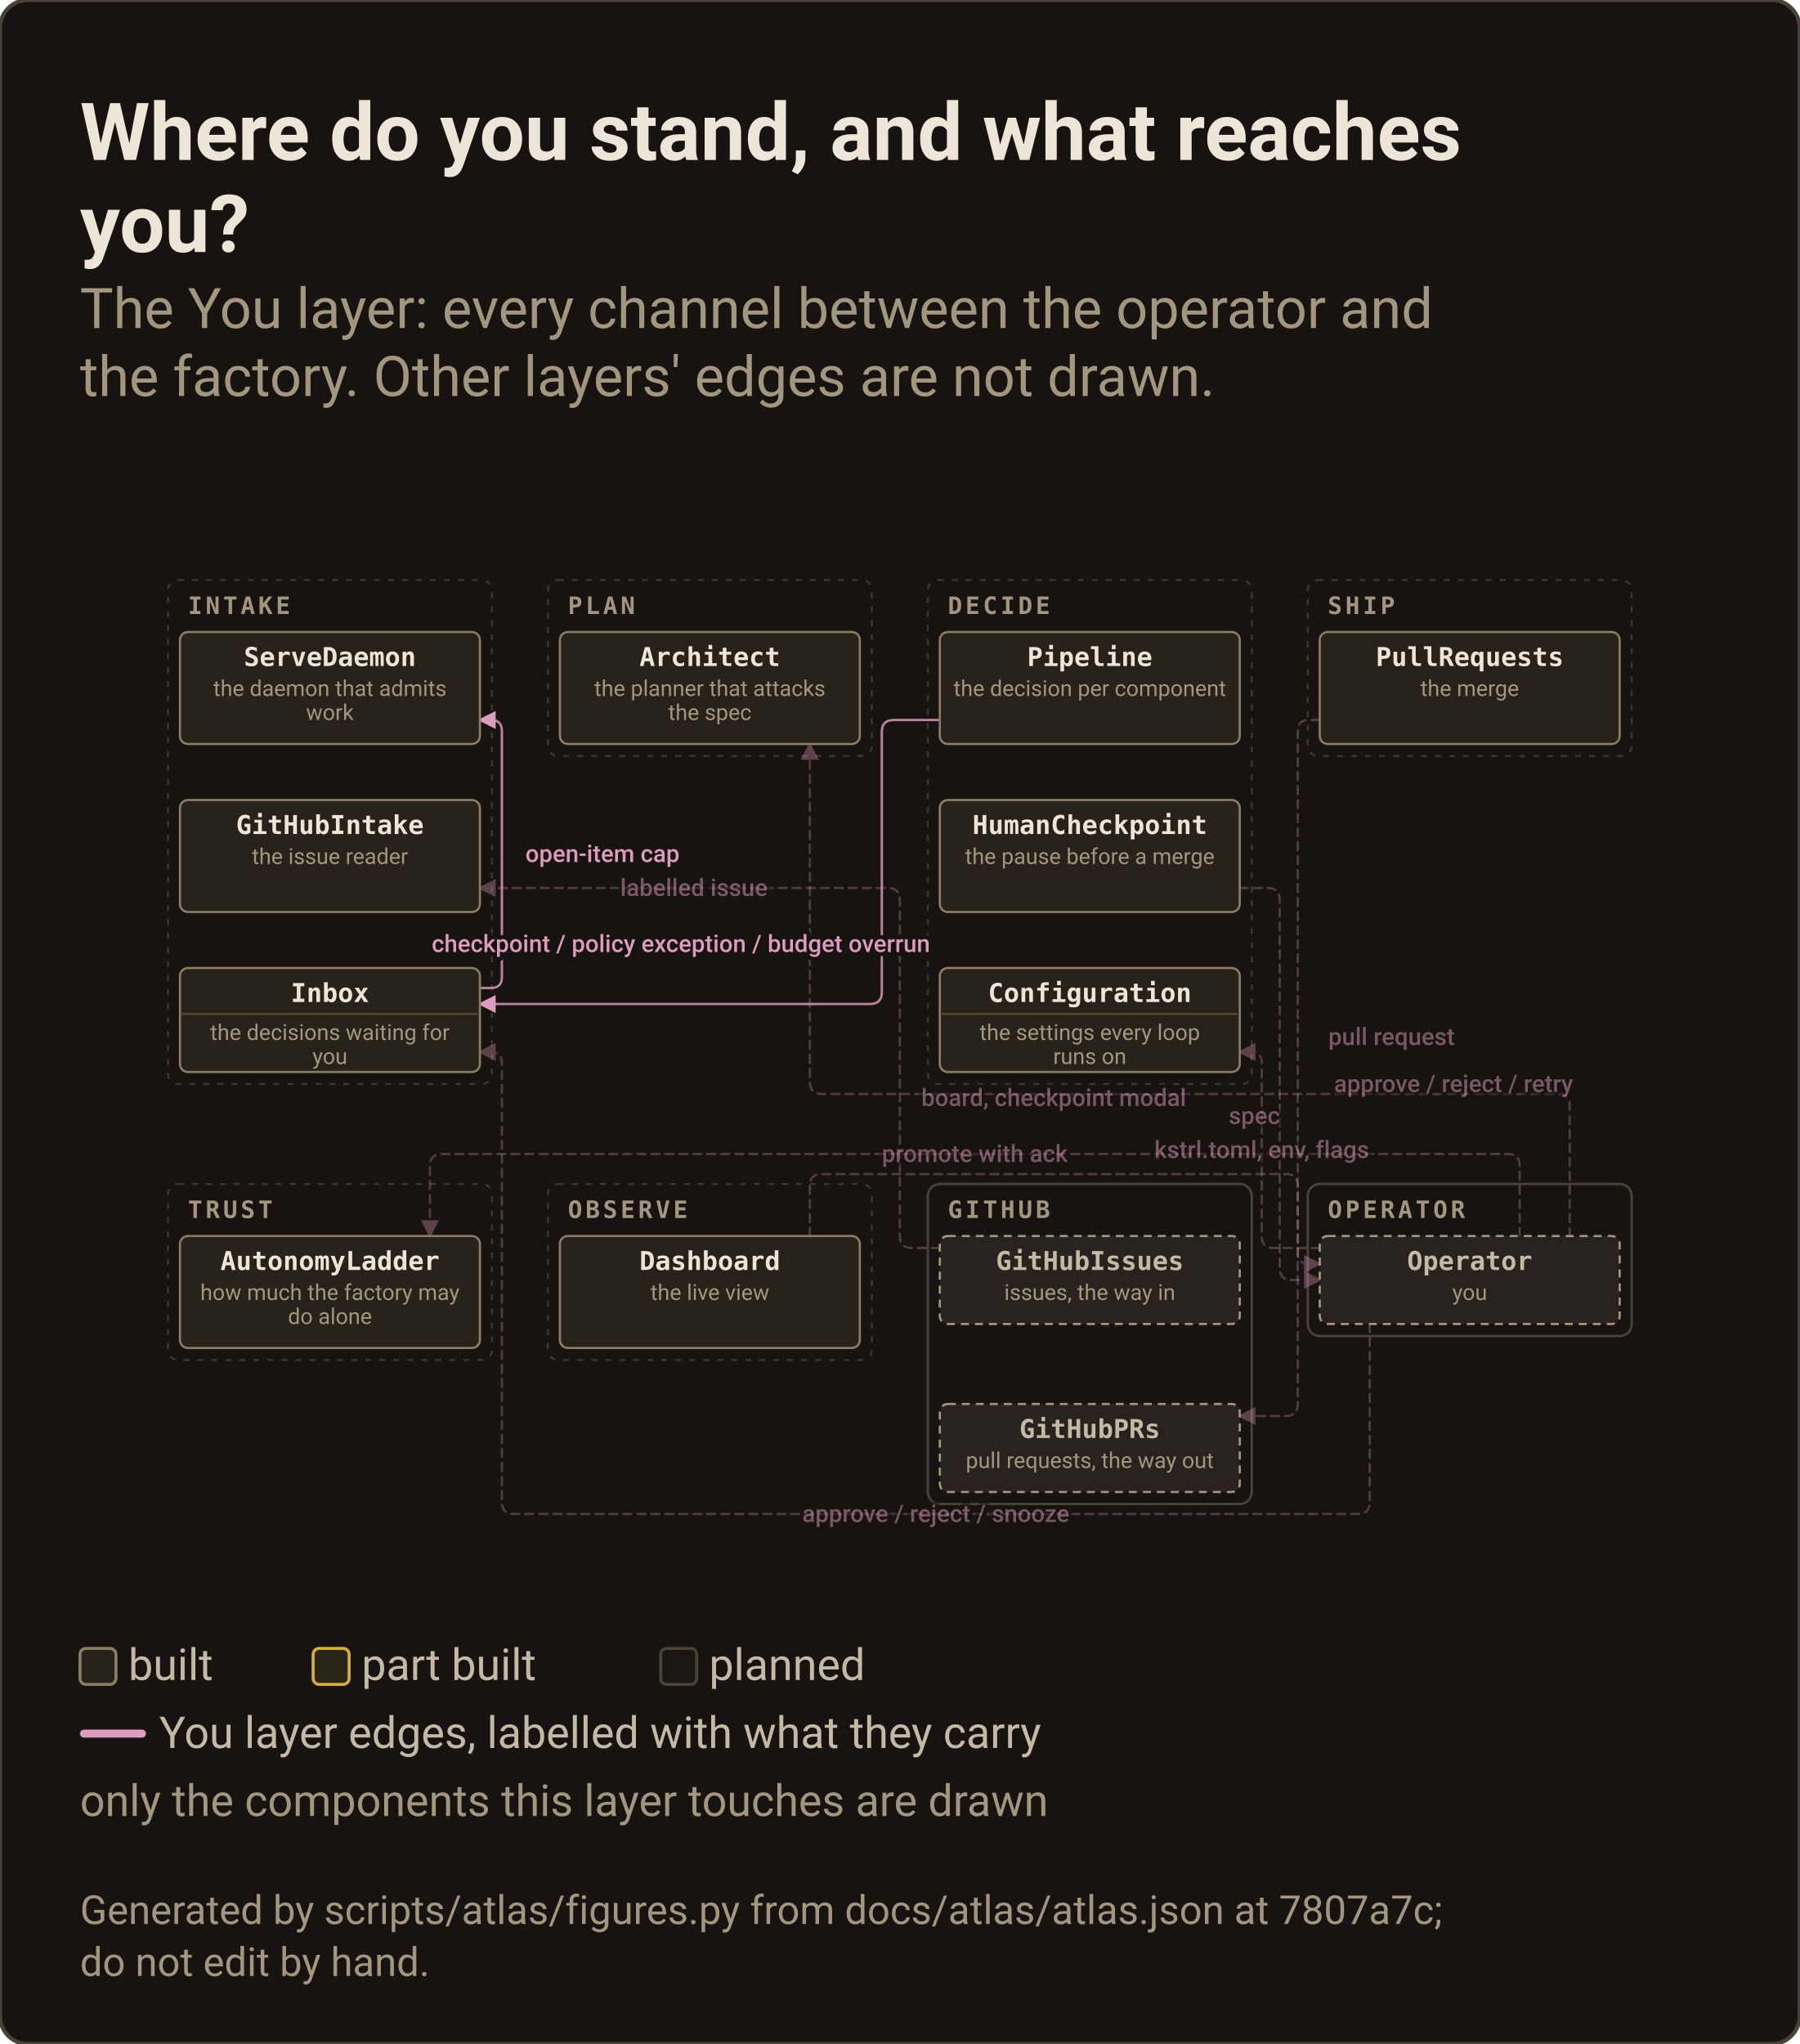
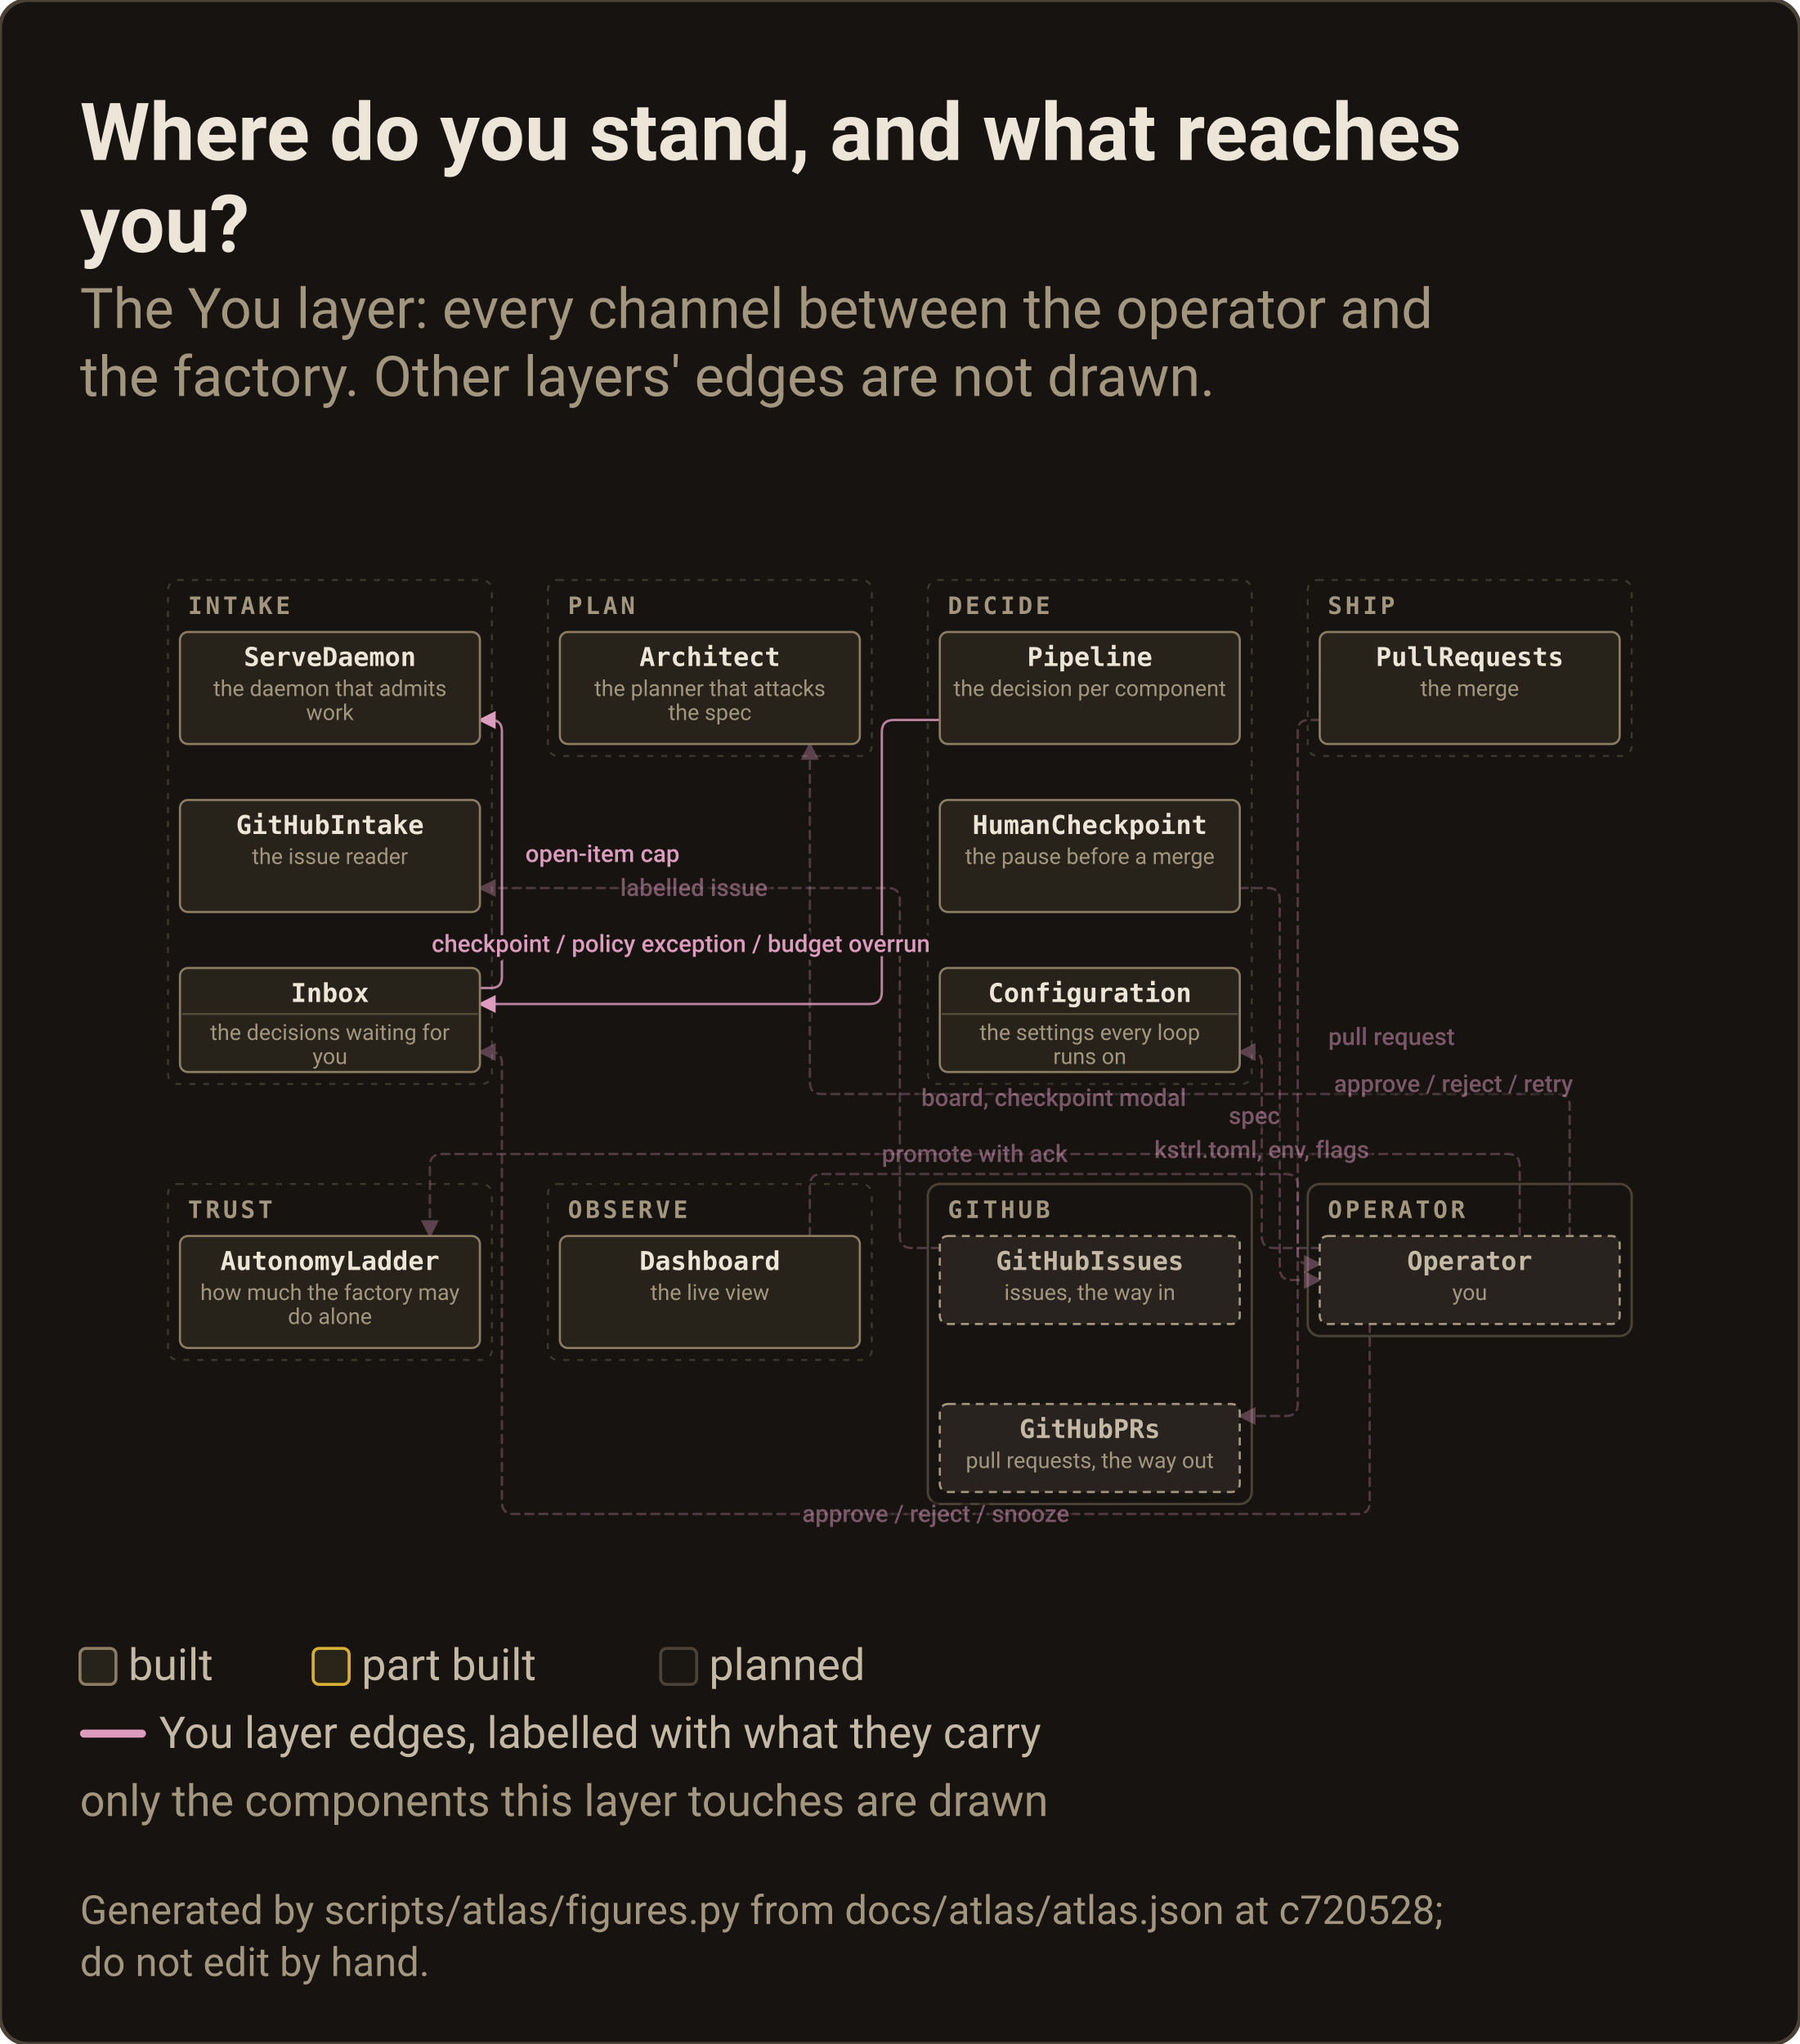
<svg xmlns="http://www.w3.org/2000/svg" width="900" height="1022" viewBox="0 0 900 1022" role="img" aria-label="You layer of the kstrl system map">
  <rect x="0" y="0" width="900" height="1022" rx="14" fill="#161310" stroke="#4A4237" stroke-width="2" />
  <text x="40.0" y="80.0" class="c0">Where do you stand, and what reaches</text>
  <text x="40.0" y="126.0" class="c0">you?</text>
  <text x="40.0" y="164.0" class="c1">The You layer: every channel between the operator and</text>
  <text x="40.0" y="198.0" class="c1">the factory. Other layers' edges are not drawn.</text>
  <svg id="map" x="76.0" y="216.0" width="748" height="586" viewBox="0 0 748 586" overflow="visible">
    <defs>
      <marker id="map-m-work" viewBox="0 0 8 8" refX="7" refY="4" markerUnits="userSpaceOnUse" markerWidth="9" markerHeight="9" orient="auto-start-reverse">
        <path d="M0,0 L8,4 L0,8 z" fill="#D9CDB2" />
      </marker>
      <marker id="map-m-measure" viewBox="0 0 8 8" refX="7" refY="4" markerUnits="userSpaceOnUse" markerWidth="9" markerHeight="9" orient="auto-start-reverse">
        <path d="M0,0 L8,4 L0,8 z" fill="#82A7BA" />
      </marker>
      <marker id="map-m-feedback" viewBox="0 0 8 8" refX="7" refY="4" markerUnits="userSpaceOnUse" markerWidth="9" markerHeight="9" orient="auto-start-reverse">
        <path d="M0,0 L8,4 L0,8 z" fill="#E39A86" />
      </marker>
      <marker id="map-m-operator" viewBox="0 0 8 8" refX="7" refY="4" markerUnits="userSpaceOnUse" markerWidth="9" markerHeight="9" orient="auto-start-reverse">
        <path d="M0,0 L8,4 L0,8 z" fill="#DD9BBD" />
      </marker>
      <marker id="map-m-trust" viewBox="0 0 8 8" refX="7" refY="4" markerUnits="userSpaceOnUse" markerWidth="9" markerHeight="9" orient="auto-start-reverse">
        <path d="M0,0 L8,4 L0,8 z" fill="#B48EC9" />
      </marker>
      <marker id="map-m-learn" viewBox="0 0 8 8" refX="7" refY="4" markerUnits="userSpaceOnUse" markerWidth="9" markerHeight="9" orient="auto-start-reverse">
        <path d="M0,0 L8,4 L0,8 z" fill="#86C9A9" />
      </marker>
      <marker id="map-m-record" viewBox="0 0 8 8" refX="7" refY="4" markerUnits="userSpaceOnUse" markerWidth="9" markerHeight="9" orient="auto-start-reverse">
        <path d="M0,0 L8,4 L0,8 z" fill="#B7C27C" />
      </marker>
      <marker id="map-m-change" viewBox="0 0 8 8" refX="7" refY="4" markerUnits="userSpaceOnUse" markerWidth="9" markerHeight="9" orient="auto-start-reverse">
        <path d="M0,0 L8,4 L0,8 z" fill="#E26D5A" />
      </marker>
      <marker id="map-m-reach" viewBox="0 0 8 8" refX="7" refY="4" markerUnits="userSpaceOnUse" markerWidth="9" markerHeight="9" orient="auto-start-reverse">
        <path d="M0,0 L8,4 L0,8 z" fill="#E5A84F" />
      </marker>
    </defs>
    <style>#map .node.quiet{opacity:.42}#map .node.planned{opacity:.5}#map .node.planned.quiet{opacity:.3}#map .node.meas .node__box{stroke:#82A7BA;stroke-width:2.2}#map .node.acts .node__box{stroke:#E5A84F;stroke-width:2.4}#map .node__ring{display:none;fill:none;stroke:#82A7BA;stroke-width:1.6}#map .node.meas .node__ring{display:inline}#map .flow.planned{opacity:.35}#map .flowlbl.planned{opacity:.5}#map .flow.off,#map .flowlbl.off{display:none}#map .flow.hot{opacity:1;stroke-opacity:1;stroke-width:2.6}#map .flowlbl.hot{opacity:1}</style>
    <rect x="8.0" y="74.0" width="162.0" height="252.0" rx="5" fill="none" stroke="#A2967F" stroke-opacity=".28" stroke-width="1" stroke-dasharray="3 4" />
    <text x="18.0" y="91.0" class="t1">INTAKE</text>
    <rect x="198.0" y="74.0" width="162.0" height="88.0" rx="5" fill="none" stroke="#A2967F" stroke-opacity=".28" stroke-width="1" stroke-dasharray="3 4" />
    <text x="208.0" y="91.0" class="t1">PLAN</text>
    <rect x="388.0" y="74.0" width="162.0" height="252.0" rx="5" fill="none" stroke="#A2967F" stroke-opacity=".28" stroke-width="1" stroke-dasharray="3 4" />
    <text x="398.0" y="91.0" class="t1">DECIDE</text>
    <rect x="578.0" y="74.0" width="162.0" height="88.0" rx="5" fill="none" stroke="#A2967F" stroke-opacity=".28" stroke-width="1" stroke-dasharray="3 4" />
    <text x="588.0" y="91.0" class="t1">SHIP</text>
    <rect x="8.0" y="376.0" width="162.0" height="88.0" rx="5" fill="none" stroke="#A2967F" stroke-opacity=".28" stroke-width="1" stroke-dasharray="3 4" />
    <text x="18.0" y="393.0" class="t1">TRUST</text>
    <rect x="198.0" y="376.0" width="162.0" height="88.0" rx="5" fill="none" stroke="#A2967F" stroke-opacity=".28" stroke-width="1" stroke-dasharray="3 4" />
    <text x="208.0" y="393.0" class="t1">OBSERVE</text>
    <rect x="388.0" y="376.0" width="162.0" height="160.0" rx="6" fill="none" stroke="#4A4237" stroke-width="1.2" />
    <text x="398.0" y="393.0" class="t1">GITHUB</text>
    <rect x="578.0" y="376.0" width="162.0" height="76.0" rx="6" fill="none" stroke="#4A4237" stroke-width="1.2" />
    <text x="588.0" y="393.0" class="t1">OPERATOR</text>
    <g data-layer="flow">
      <path id="map-f0" class="flow intake planned" data-edge="0" data-from="GitHubIssues" data-to="GitHubIntake" data-art="labelled issue" data-kind="intake" data-layer="operator" d="M 394.0 408.0 L 380.0 408.0 Q 374.0 408.0 374.0 402.0 L 374.0 234.0 Q 374.0 228.0 368.0 228.0 L 164.0 228.0" fill="none" stroke="#DD9BBD" stroke-opacity="0.82" stroke-width="1.2" stroke-dasharray="4 3" stroke-linecap="round" marker-end="url(#map-m-operator)" />
      <path id="map-f4" class="flow intake" data-edge="4" data-from="Inbox" data-to="ServeDaemon" data-art="open-item cap" data-kind="intake" data-layer="operator" d="M 164.0 278.0 L 169.5 278.0 Q 175.0 278.0 175.0 272.5 L 175.0 149.5 Q 175.0 144.0 169.5 144.0 L 164.0 144.0" fill="none" stroke="#DD9BBD" stroke-opacity="0.82" stroke-width="1.2" stroke-linecap="round" marker-end="url(#map-m-operator)" />
      <path id="map-f6" class="flow plan planned" data-edge="6" data-from="Operator" data-to="Architect" data-art="spec" data-kind="plan" data-layer="operator" d="M 709.0 402.0 L 709.0 337.0 Q 709.0 331.0 703.0 331.0 L 335.0 331.0 Q 329.0 331.0 329.0 325.0 L 329.0 156.0" fill="none" stroke="#DD9BBD" stroke-opacity="0.82" stroke-width="1.2" stroke-dasharray="4 3" stroke-linecap="round" marker-end="url(#map-m-operator)" />
      <path id="map-f40" class="flow ship planned" data-edge="40" data-from="PullRequests" data-to="GitHubPRs" data-art="pull request" data-kind="ship" data-layer="operator" d="M 584.0 144.0 L 578.5 144.0 Q 573.0 144.0 573.0 149.5 L 573.0 486.0 Q 573.0 492.0 567.0 492.0 L 544.0 492.0" fill="none" stroke="#DD9BBD" stroke-opacity="0.82" stroke-width="1.2" stroke-dasharray="4 3" stroke-linecap="round" marker-end="url(#map-m-operator)" />
      <path id="map-f43" class="flow trust" data-edge="43" data-from="Pipeline" data-to="Inbox" data-art="checkpoint / policy exception / budget overrun" data-kind="trust" data-layer="operator" d="M 394.0 144.0 L 371.0 144.0 Q 365.0 144.0 365.0 150.0 L 365.0 280.0 Q 365.0 286.0 359.0 286.0 L 164.0 286.0" fill="none" stroke="#DD9BBD" stroke-opacity="0.82" stroke-width="1.2" stroke-linecap="round" marker-end="url(#map-m-operator)" />
      <path id="map-f45" class="flow trust planned" data-edge="45" data-from="HumanCheckpoint" data-to="Operator" data-art="approve / reject / retry" data-kind="trust" data-layer="operator" d="M 544.0 228.0 L 558.0 228.0 Q 564.0 228.0 564.0 234.0 L 564.0 418.0 Q 564.0 424.0 570.0 424.0 L 584.0 424.0" fill="none" stroke="#DD9BBD" stroke-opacity="0.82" stroke-width="1.2" stroke-dasharray="4 3" stroke-linecap="round" marker-end="url(#map-m-operator)" />
      <path id="map-f47" class="flow decide planned" data-edge="47" data-from="Operator" data-to="Configuration" data-art="kstrl.toml, env, flags" data-kind="decide" data-layer="operator" d="M 584.0 408.0 L 561.0 408.0 Q 555.0 408.0 555.0 402.0 L 555.0 315.5 Q 555.0 310.0 549.5 310.0 L 544.0 310.0" fill="none" stroke="#DD9BBD" stroke-opacity="0.82" stroke-width="1.2" stroke-dasharray="4 3" stroke-linecap="round" marker-end="url(#map-m-operator)" />
      <path id="map-f65" class="flow observe planned" data-edge="65" data-from="Dashboard" data-to="Operator" data-art="board, checkpoint modal" data-kind="observe" data-layer="operator" d="M 329.0 402.0 L 329.0 377.0 Q 329.0 371.0 335.0 371.0 L 567.0 371.0 Q 573.0 371.0 573.0 377.0 L 573.0 410.5 Q 573.0 416.0 578.5 416.0 L 584.0 416.0" fill="none" stroke="#DD9BBD" stroke-opacity="0.82" stroke-width="1.2" stroke-dasharray="4 3" stroke-linecap="round" marker-end="url(#map-m-operator)" />
      <path id="map-f66" class="flow trust planned" data-edge="66" data-from="Operator" data-to="Inbox" data-art="approve / reject / snooze" data-kind="trust" data-layer="operator" d="M 609.0 446.0 L 609.0 535.0 Q 609.0 541.0 603.0 541.0 L 181.0 541.0 Q 175.0 541.0 175.0 535.0 L 175.0 315.5 Q 175.0 310.0 169.5 310.0 L 164.0 310.0" fill="none" stroke="#DD9BBD" stroke-opacity="0.82" stroke-width="1.2" stroke-dasharray="4 3" stroke-linecap="round" marker-end="url(#map-m-operator)" />
      <path id="map-f67" class="flow trust planned" data-edge="67" data-from="Operator" data-to="AutonomyLadder" data-art="promote with ack" data-kind="trust" data-layer="operator" d="M 684.0 402.0 L 684.0 367.0 Q 684.0 361.0 678.0 361.0 L 145.0 361.0 Q 139.0 361.0 139.0 367.0 L 139.0 402.0" fill="none" stroke="#DD9BBD" stroke-opacity="0.82" stroke-width="1.2" stroke-dasharray="4 3" stroke-linecap="round" marker-end="url(#map-m-operator)" />
    </g>
    <g class="node built" data-id="ServeDaemon" data-kind="component" data-state="built" data-region="intake" role="button" tabindex="0" aria-label="ServeDaemon, the daemon that admits work, built">
      <rect class="node__box" x="14.0" y="100.0" width="150.0" height="56.0" rx="4.0" fill="#27221A" stroke="#8A7D63" stroke-width="1.1" />
      <rect class="node__ring" x="17.0" y="103.0" width="144.0" height="50.0" rx="3.0" />
      <text x="89.0" y="117.0" class="t2">ServeDaemon</text>
      <g data-layer="job">
        <text x="89.0" y="132.0" class="t3">the daemon that admits</text>
        <text x="89.0" y="144.0" class="t3">work</text>
      </g>
    </g>
    <g class="node built" data-id="GitHubIntake" data-kind="component" data-state="built" data-region="intake" role="button" tabindex="0" aria-label="GitHubIntake, the issue reader, built">
      <rect class="node__box" x="14.0" y="184.0" width="150.0" height="56.0" rx="4.0" fill="#27221A" stroke="#8A7D63" stroke-width="1.1" />
      <rect class="node__ring" x="17.0" y="187.0" width="144.0" height="50.0" rx="3.0" />
      <text x="89.0" y="201.0" class="t2">GitHubIntake</text>
      <g data-layer="job">
        <text x="89.0" y="216.0" class="t3">the issue reader</text>
      </g>
    </g>
    <g class="node built" data-id="Inbox" data-kind="store" data-state="built" data-region="intake" role="button" tabindex="0" aria-label="Inbox, the decisions waiting for you, built">
      <rect class="node__box" x="14.0" y="268.0" width="150.0" height="52.0" rx="4.0" fill="#27221A" stroke="#8A7D63" stroke-width="1.1" />
      <rect class="node__ring" x="17.0" y="271.0" width="144.0" height="46.0" rx="3.0" />
      <text x="89.0" y="285.0" class="t2">Inbox</text>
      <line x1="15.0" y1="291.0" x2="163.0" y2="291.0" stroke="#8A7D63" stroke-opacity=".45" stroke-width="1" />
      <g data-layer="job">
        <text x="89.0" y="304.0" class="t3">the decisions waiting for</text>
        <text x="89.0" y="316.0" class="t3">you</text>
      </g>
    </g>
    <g class="node built" data-id="Architect" data-kind="component" data-state="built" data-region="plan" role="button" tabindex="0" aria-label="Architect, the planner that attacks the spec, built">
      <rect class="node__box" x="204.0" y="100.0" width="150.0" height="56.0" rx="4.0" fill="#27221A" stroke="#8A7D63" stroke-width="1.1" />
      <rect class="node__ring" x="207.0" y="103.0" width="144.0" height="50.0" rx="3.0" />
      <text x="279.0" y="117.0" class="t2">Architect</text>
      <g data-layer="job">
        <text x="279.0" y="132.0" class="t3">the planner that attacks</text>
        <text x="279.0" y="144.0" class="t3">the spec</text>
      </g>
    </g>
    <g class="node built" data-id="Pipeline" data-kind="component" data-state="built" data-region="decide" role="button" tabindex="0" aria-label="Pipeline, the decision per component, built">
      <rect class="node__box" x="394.0" y="100.0" width="150.0" height="56.0" rx="4.0" fill="#27221A" stroke="#8A7D63" stroke-width="1.1" />
      <rect class="node__ring" x="397.0" y="103.0" width="144.0" height="50.0" rx="3.0" />
      <text x="469.0" y="117.0" class="t2">Pipeline</text>
      <g data-layer="job">
        <text x="469.0" y="132.0" class="t3">the decision per component</text>
      </g>
    </g>
    <g class="node built" data-id="HumanCheckpoint" data-kind="component" data-state="built" data-region="decide" role="button" tabindex="0" aria-label="HumanCheckpoint, the pause before a merge, built">
      <rect class="node__box" x="394.0" y="184.0" width="150.0" height="56.0" rx="4.0" fill="#27221A" stroke="#8A7D63" stroke-width="1.1" />
      <rect class="node__ring" x="397.0" y="187.0" width="144.0" height="50.0" rx="3.0" />
      <text x="469.0" y="201.0" class="t2">HumanCheckpoint</text>
      <g data-layer="job">
        <text x="469.0" y="216.0" class="t3">the pause before a merge</text>
      </g>
    </g>
    <g class="node built" data-id="Configuration" data-kind="store" data-state="built" data-region="decide" role="button" tabindex="0" aria-label="Configuration, the settings every loop runs on, built">
      <rect class="node__box" x="394.0" y="268.0" width="150.0" height="52.0" rx="4.0" fill="#27221A" stroke="#8A7D63" stroke-width="1.1" />
      <rect class="node__ring" x="397.0" y="271.0" width="144.0" height="46.0" rx="3.0" />
      <text x="469.0" y="285.0" class="t2">Configuration</text>
      <line x1="395.0" y1="291.0" x2="543.0" y2="291.0" stroke="#8A7D63" stroke-opacity=".45" stroke-width="1" />
      <g data-layer="job">
        <text x="469.0" y="304.0" class="t3">the settings every loop</text>
        <text x="469.0" y="316.0" class="t3">runs on</text>
      </g>
    </g>
    <g class="node built" data-id="PullRequests" data-kind="component" data-state="built" data-region="ship" role="button" tabindex="0" aria-label="PullRequests, the merge, built">
      <rect class="node__box" x="584.0" y="100.0" width="150.0" height="56.0" rx="4.0" fill="#27221A" stroke="#8A7D63" stroke-width="1.1" />
      <rect class="node__ring" x="587.0" y="103.0" width="144.0" height="50.0" rx="3.0" />
      <text x="659.0" y="117.0" class="t2">PullRequests</text>
      <g data-layer="job">
        <text x="659.0" y="132.0" class="t3">the merge</text>
      </g>
    </g>
    <g class="node built" data-id="AutonomyLadder" data-kind="component" data-state="built" data-region="trust" role="button" tabindex="0" aria-label="AutonomyLadder, how much the factory may do alone, built">
      <rect class="node__box" x="14.0" y="402.0" width="150.0" height="56.0" rx="4.0" fill="#27221A" stroke="#8A7D63" stroke-width="1.1" />
      <rect class="node__ring" x="17.0" y="405.0" width="144.0" height="50.0" rx="3.0" />
      <text x="89.0" y="419.0" class="t2">AutonomyLadder</text>
      <g data-layer="job">
        <text x="89.0" y="434.0" class="t3">how much the factory may</text>
        <text x="89.0" y="446.0" class="t3">do alone</text>
      </g>
    </g>
    <g class="node built" data-id="Dashboard" data-kind="component" data-state="built" data-region="observe" role="button" tabindex="0" aria-label="Dashboard, the live view, built">
      <rect class="node__box" x="204.0" y="402.0" width="150.0" height="56.0" rx="4.0" fill="#27221A" stroke="#8A7D63" stroke-width="1.1" />
      <rect class="node__ring" x="207.0" y="405.0" width="144.0" height="50.0" rx="3.0" />
      <text x="279.0" y="419.0" class="t2">Dashboard</text>
      <g data-layer="job">
        <text x="279.0" y="434.0" class="t3">the live view</text>
      </g>
    </g>
    <g class="node actor" data-id="Operator" data-kind="actor" data-state="planned" data-region="operator" role="button" tabindex="0" aria-label="Operator, you, outside">
      <rect class="node__box" x="584.0" y="402.0" width="150.0" height="44.0" rx="4.0" fill="#28231E" stroke="#A2967F" stroke-width="1.1" stroke-dasharray="4 3" />
      <rect class="node__ring" x="587.0" y="405.0" width="144.0" height="38.0" rx="3.0" />
      <text x="659.0" y="419.0" class="t4">Operator</text>
      <g data-layer="job">
        <text x="659.0" y="434.0" class="t3">you</text>
      </g>
    </g>
    <g class="node actor" data-id="GitHubIssues" data-kind="actor" data-state="planned" data-region="github" role="button" tabindex="0" aria-label="GitHubIssues, issues, the way in, outside">
      <rect class="node__box" x="394.0" y="402.0" width="150.0" height="44.0" rx="4.0" fill="#28231E" stroke="#A2967F" stroke-width="1.1" stroke-dasharray="4 3" />
      <rect class="node__ring" x="397.0" y="405.0" width="144.0" height="38.0" rx="3.0" />
      <text x="469.0" y="419.0" class="t4">GitHubIssues</text>
      <g data-layer="job">
        <text x="469.0" y="434.0" class="t3">issues, the way in</text>
      </g>
    </g>
    <g class="node actor" data-id="GitHubPRs" data-kind="actor" data-state="planned" data-region="github" role="button" tabindex="0" aria-label="GitHubPRs, pull requests, the way out, outside">
      <rect class="node__box" x="394.0" y="486.0" width="150.0" height="44.0" rx="4.0" fill="#28231E" stroke="#A2967F" stroke-width="1.1" stroke-dasharray="4 3" />
      <rect class="node__ring" x="397.0" y="489.0" width="144.0" height="38.0" rx="3.0" />
      <text x="469.0" y="503.0" class="t4">GitHubPRs</text>
      <g data-layer="job">
        <text x="469.0" y="518.0" class="t3">pull requests, the way out</text>
      </g>
    </g>
    <g data-layer="flow">
      <g class="flowlbl intake planned" data-edge="0" data-from="GitHubIssues" data-to="GitHubIntake" data-layer="operator">
        <text x="271.0" y="232.0" class="t0">labelled issue</text>
      </g>
      <g class="flowlbl intake" data-edge="4" data-from="Inbox" data-to="ServeDaemon" data-layer="operator">
        <text x="225.3" y="215.0" class="t0">open-item cap</text>
      </g>
      <g class="flowlbl plan planned" data-edge="6" data-from="Operator" data-to="Architect" data-layer="operator">
        <text x="551.3" y="346.0" class="t0">spec</text>
      </g>
      <g class="flowlbl ship planned" data-edge="40" data-from="PullRequests" data-to="GitHubPRs" data-layer="operator">
        <text x="619.9" y="306.5" class="t0">pull request</text>
      </g>
      <g class="flowlbl trust" data-edge="43" data-from="Pipeline" data-to="Inbox" data-layer="operator">
        <text x="264.5" y="260.0" class="t0">checkpoint / policy exception / budget overrun</text>
      </g>
      <g class="flowlbl trust planned" data-edge="45" data-from="HumanCheckpoint" data-to="Operator" data-layer="operator">
        <text x="650.9" y="330.0" class="t0">approve / reject / retry</text>
      </g>
      <g class="flowlbl decide planned" data-edge="47" data-from="Operator" data-to="Configuration" data-layer="operator">
        <text x="555.0" y="363.0" class="t0">kstrl.toml, env, flags</text>
      </g>
      <g class="flowlbl observe planned" data-edge="65" data-from="Dashboard" data-to="Operator" data-layer="operator">
        <text x="451.0" y="337.0" class="t0">board, checkpoint modal</text>
      </g>
      <g class="flowlbl trust planned" data-edge="66" data-from="Operator" data-to="Inbox" data-layer="operator">
        <text x="392.0" y="545.0" class="t0">approve / reject / snooze</text>
      </g>
      <g class="flowlbl trust planned" data-edge="67" data-from="Operator" data-to="AutonomyLadder" data-layer="operator">
        <text x="411.5" y="365.0" class="t0">promote with ack</text>
      </g>
    </g>
    <style>#map .t0{font-family:ui-sans-serif,system-ui,-apple-system,"SF Pro Text","Segoe UI",Roboto,"Helvetica Neue",Arial,sans-serif;font-size:12.0px;font-weight:500;fill:#DD9BBD;text-anchor:middle;paint-order:stroke;stroke:#161310;stroke-width:4;stroke-linejoin:round}#map .t1{font-family:ui-monospace,"SF Mono",SFMono-Regular,"JetBrains Mono",Menlo,Consolas,monospace;font-size:12.0px;font-weight:600;fill:#A2967F;text-anchor:start;letter-spacing:.13em}#map .t2{font-family:ui-monospace,"SF Mono",SFMono-Regular,"JetBrains Mono",Menlo,Consolas,monospace;font-size:13.0px;font-weight:600;fill:#ECE5D8;text-anchor:middle}#map .t3{font-family:ui-sans-serif,system-ui,-apple-system,"SF Pro Text","Segoe UI",Roboto,"Helvetica Neue",Arial,sans-serif;font-size:11.0px;font-weight:400;fill:#A2967F;text-anchor:middle}#map .t4{font-family:ui-monospace,"SF Mono",SFMono-Regular,"JetBrains Mono",Menlo,Consolas,monospace;font-size:13.0px;font-weight:600;fill:#C4B9A4;text-anchor:middle}</style>
  </svg>
  <rect x="40.0" y="824.2" width="18" height="18" rx="3" fill="#27221A" stroke="#8A7D63" stroke-width="1.5" />
  <text x="64.2" y="840.0" class="c2">built</text>
  <rect x="156.6" y="824.2" width="18" height="18" rx="3" fill="#2A2519" stroke="#D9B036" stroke-width="1.5" />
  <text x="180.8" y="840.0" class="c2">part built</text>
  <rect x="330.4" y="824.2" width="18" height="18" rx="3" fill="#1A1713" stroke="#4A4237" stroke-width="1.5" />
  <text x="354.6" y="840.0" class="c2">planned</text>
  <rect x="40.0" y="864.8" width="33" height="4" rx="2" fill="#DD9BBD" />
  <text x="79.6" y="874.0" class="c2">You layer edges, labelled with what they carry</text>
  <text x="40.0" y="908.0" class="c3">only the components this layer touches are drawn</text>
-   <text x="40.0" y="962.0" class="c4">Generated by scripts/atlas/figures.py from docs/atlas/atlas.json at 7807a7c;</text>
+   <text x="40.0" y="962.0" class="c4">Generated by scripts/atlas/figures.py from docs/atlas/atlas.json at c720528;</text>
  <text x="40.0" y="988.0" class="c4">do not edit by hand.</text>
  <style>.c0{font-family:ui-sans-serif,system-ui,-apple-system,"SF Pro Text","Segoe UI",Roboto,"Helvetica Neue",Arial,sans-serif;font-size:40.0px;font-weight:600;fill:#ECE5D8;text-anchor:start}.c1{font-family:ui-sans-serif,system-ui,-apple-system,"SF Pro Text","Segoe UI",Roboto,"Helvetica Neue",Arial,sans-serif;font-size:28.0px;font-weight:400;fill:#A2967F;text-anchor:start}.c2{font-family:ui-sans-serif,system-ui,-apple-system,"SF Pro Text","Segoe UI",Roboto,"Helvetica Neue",Arial,sans-serif;font-size:22.0px;font-weight:400;fill:#C4B9A4;text-anchor:start}.c3{font-family:ui-sans-serif,system-ui,-apple-system,"SF Pro Text","Segoe UI",Roboto,"Helvetica Neue",Arial,sans-serif;font-size:22.0px;font-weight:400;fill:#A2967F;text-anchor:start}.c4{font-family:ui-sans-serif,system-ui,-apple-system,"SF Pro Text","Segoe UI",Roboto,"Helvetica Neue",Arial,sans-serif;font-size:20.0px;font-weight:400;fill:#A2967F;text-anchor:start}</style>
</svg>
